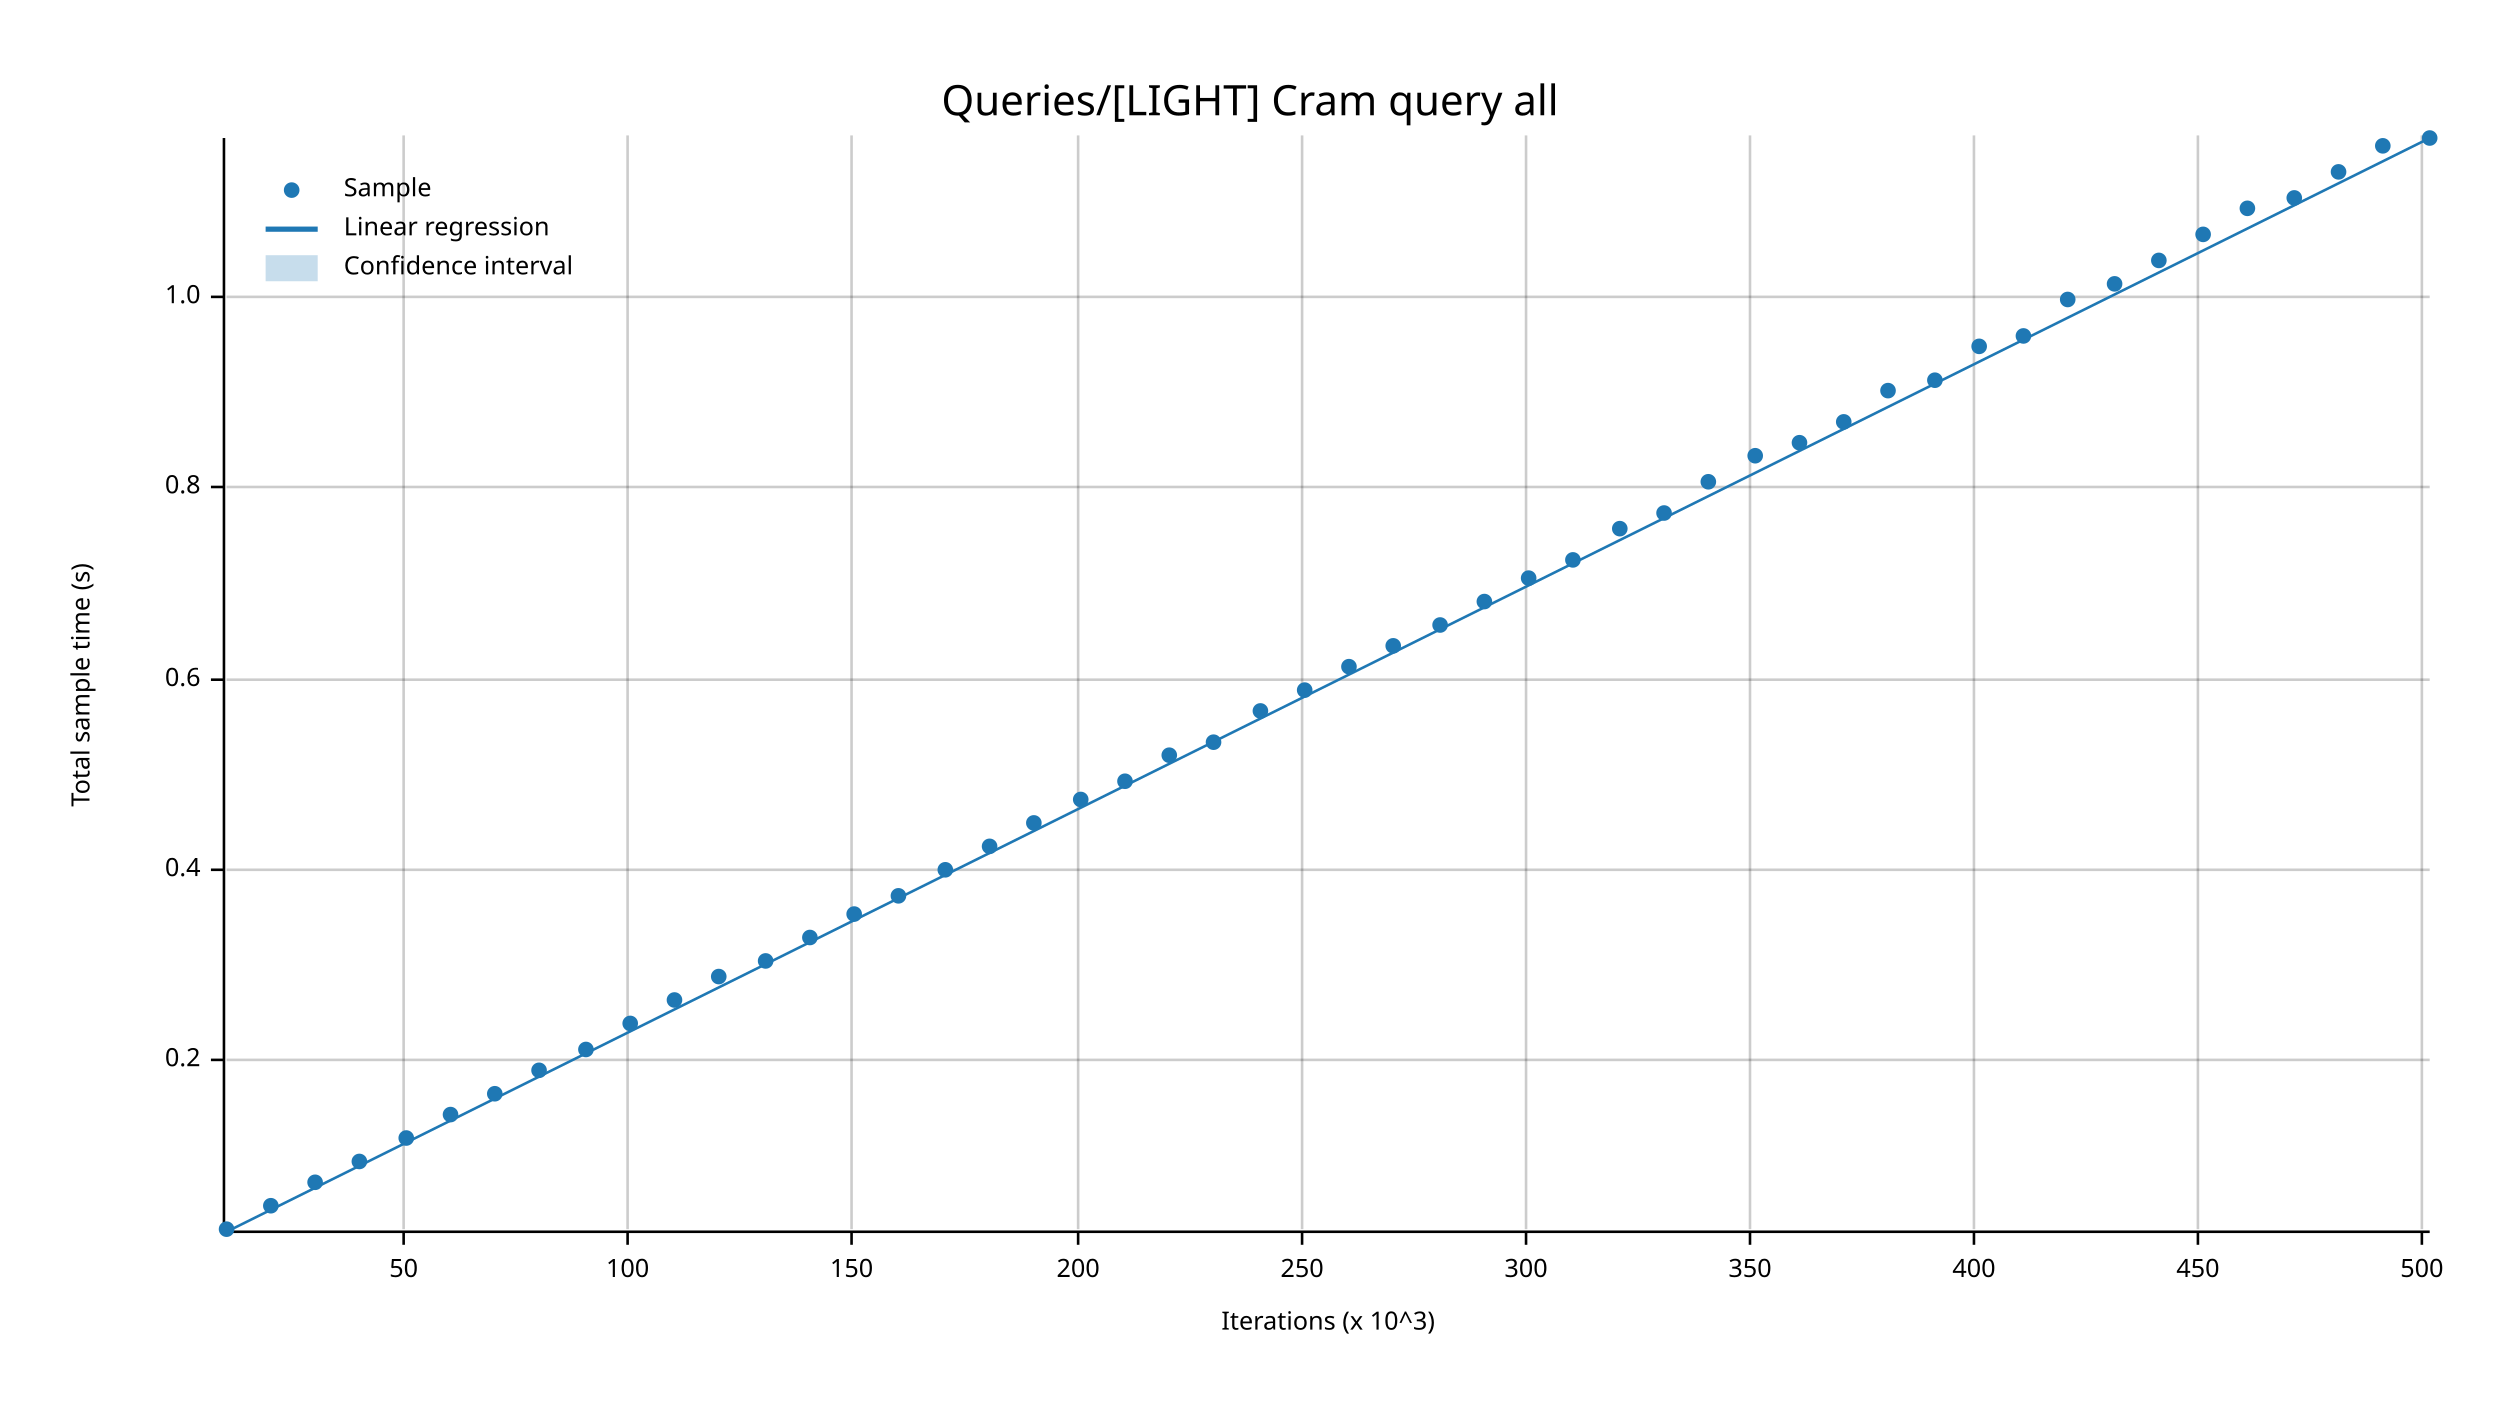
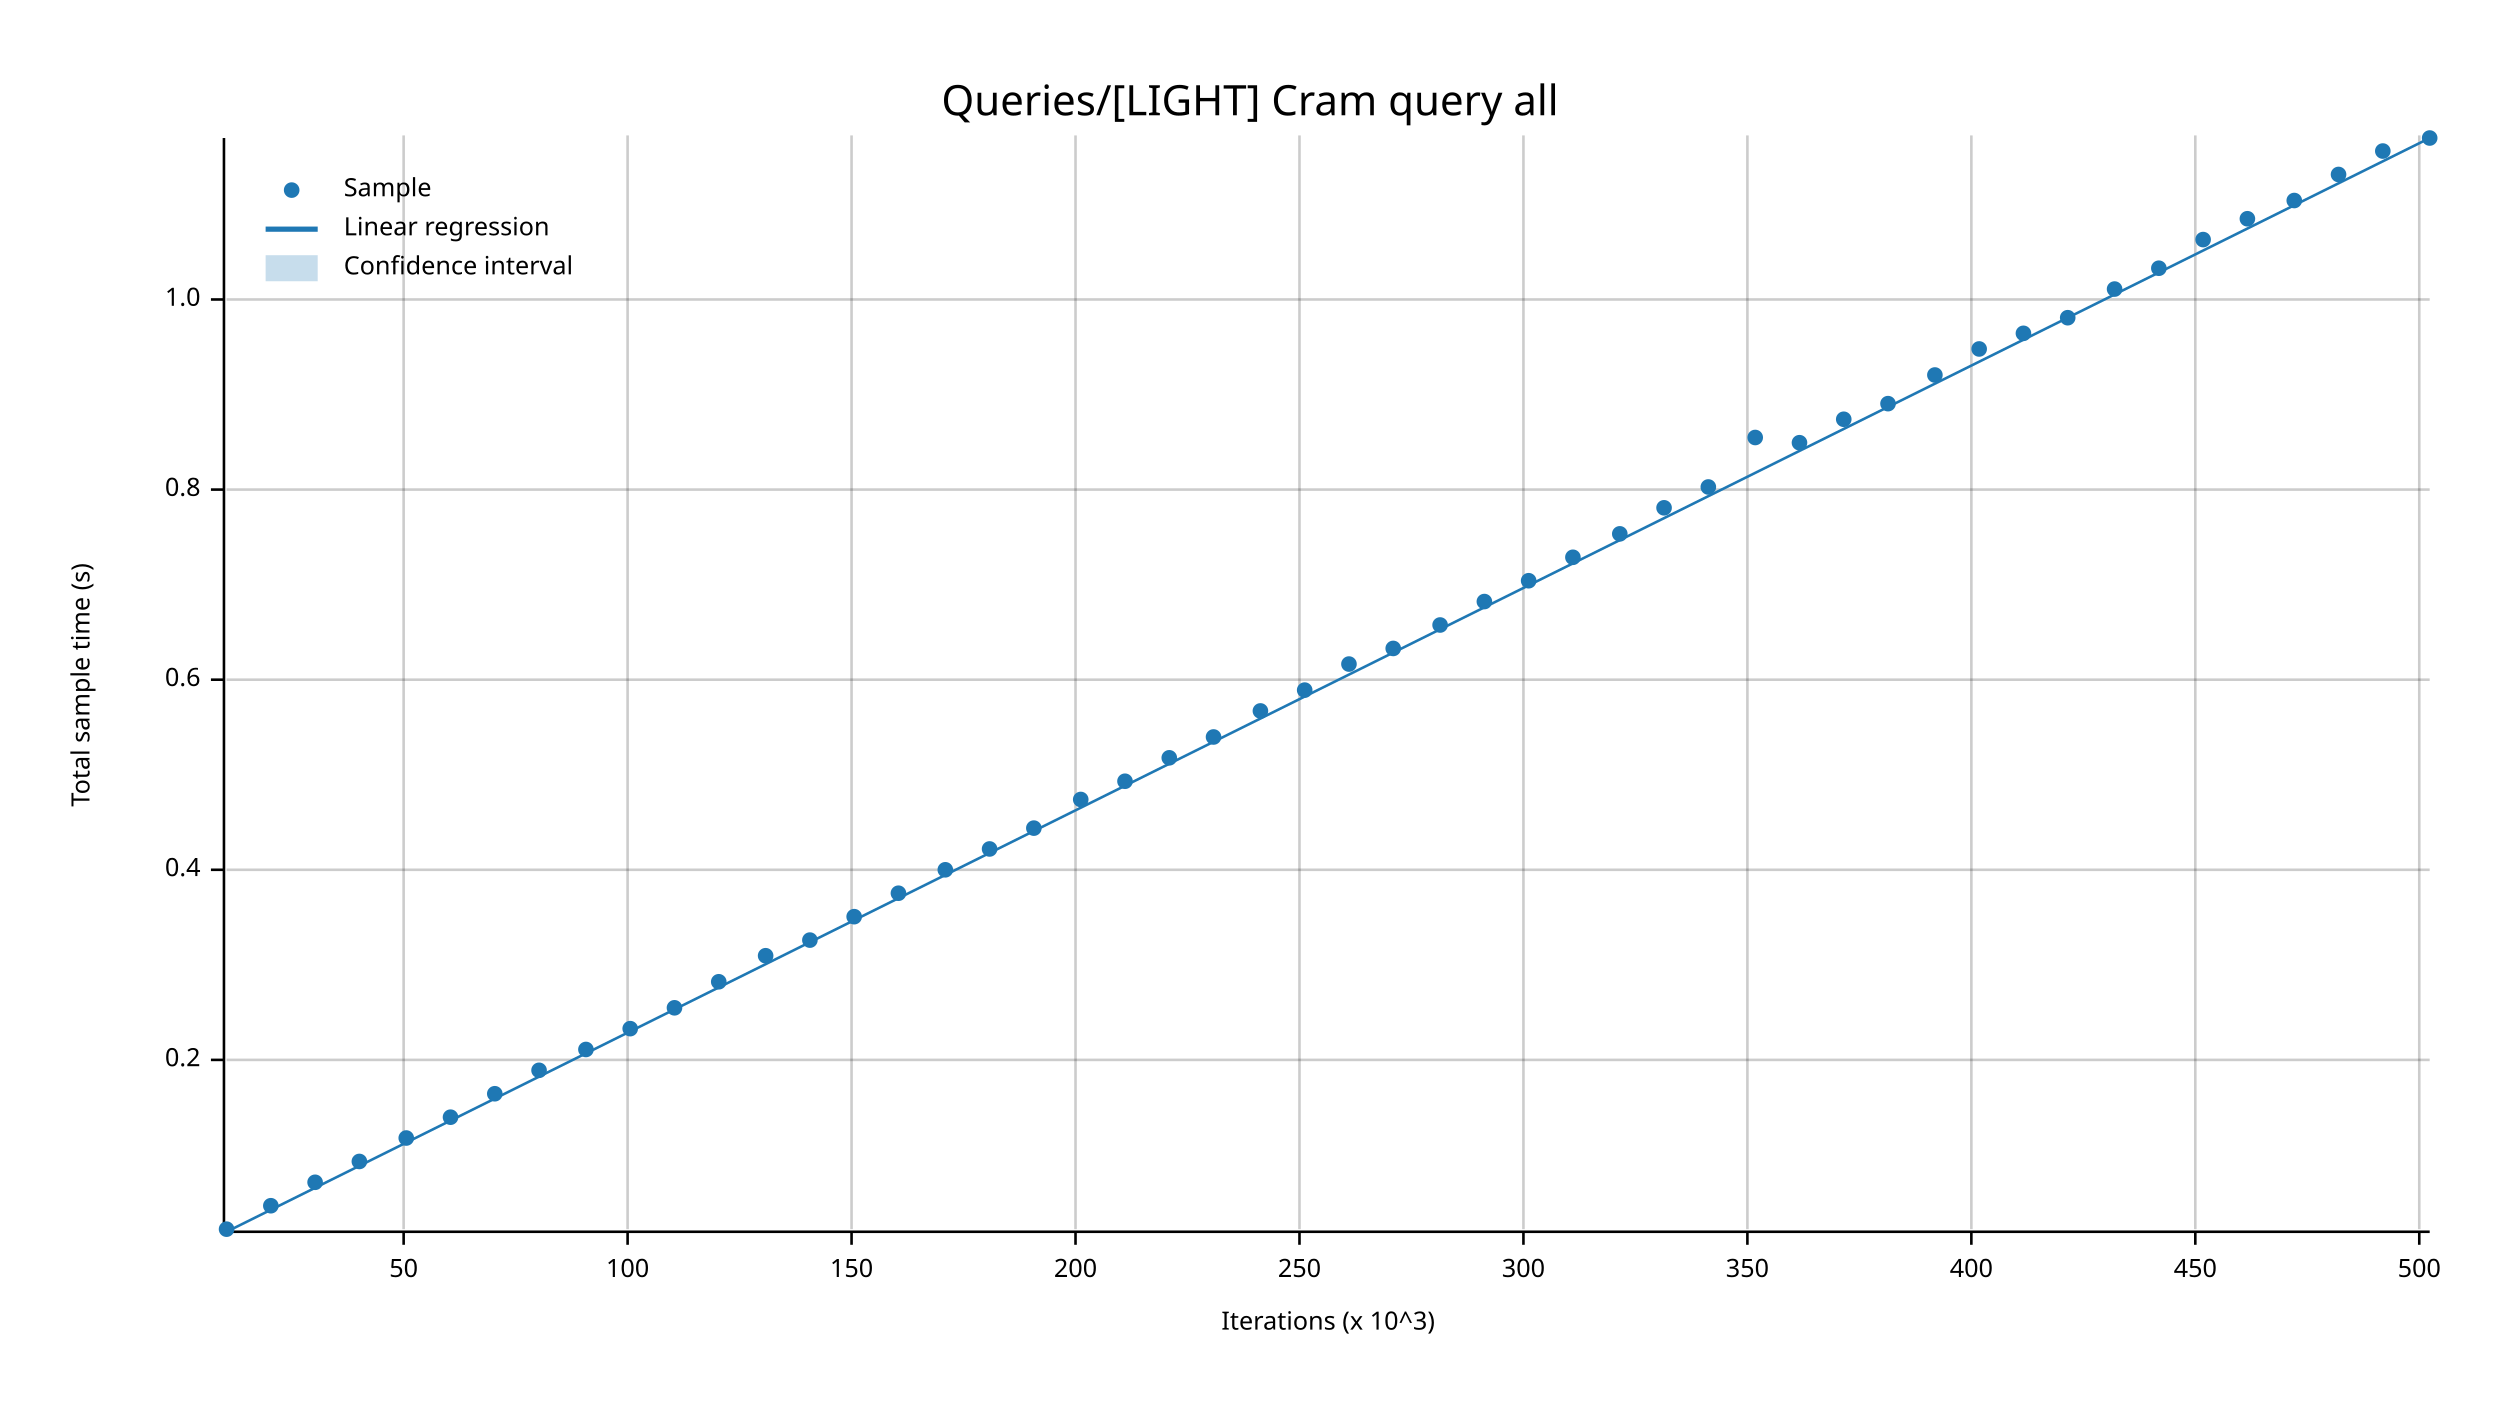
<svg xmlns="http://www.w3.org/2000/svg" width="960" height="540" viewBox="0 0 960 540">
  <text x="480" y="32" dy="0.76em" text-anchor="middle" font-family="sans-serif" font-size="16.129" opacity="1" fill="#000000">
Queries/[LIGHT] Cram query all
</text>
  <text x="27" y="263" dy="0.76em" text-anchor="middle" font-family="sans-serif" font-size="9.677" opacity="1" fill="#000000" transform="rotate(270, 27, 263)">
Total sample time (s)
</text>
  <text x="510" y="513" dy="-0.5ex" text-anchor="middle" font-family="sans-serif" font-size="9.677" opacity="1" fill="#000000">
Iterations (x 10^3)
</text>
  <line opacity="0.2" stroke="#000000" stroke-width="1" x1="155" y1="472" x2="155" y2="52" />
  <line opacity="0.2" stroke="#000000" stroke-width="1" x1="241" y1="472" x2="241" y2="52" />
  <line opacity="0.2" stroke="#000000" stroke-width="1" x1="327" y1="472" x2="327" y2="52" />
-   <line opacity="0.2" stroke="#000000" stroke-width="1" x1="414" y1="472" x2="414" y2="52" />
-   <line opacity="0.2" stroke="#000000" stroke-width="1" x1="500" y1="472" x2="500" y2="52" />
-   <line opacity="0.2" stroke="#000000" stroke-width="1" x1="586" y1="472" x2="586" y2="52" />
-   <line opacity="0.2" stroke="#000000" stroke-width="1" x1="672" y1="472" x2="672" y2="52" />
-   <line opacity="0.2" stroke="#000000" stroke-width="1" x1="758" y1="472" x2="758" y2="52" />
-   <line opacity="0.2" stroke="#000000" stroke-width="1" x1="844" y1="472" x2="844" y2="52" />
-   <line opacity="0.2" stroke="#000000" stroke-width="1" x1="930" y1="472" x2="930" y2="52" />
+   <line opacity="0.2" stroke="#000000" stroke-width="1" x1="413" y1="472" x2="413" y2="52" />
+   <line opacity="0.2" stroke="#000000" stroke-width="1" x1="499" y1="472" x2="499" y2="52" />
+   <line opacity="0.2" stroke="#000000" stroke-width="1" x1="585" y1="472" x2="585" y2="52" />
+   <line opacity="0.2" stroke="#000000" stroke-width="1" x1="671" y1="472" x2="671" y2="52" />
+   <line opacity="0.2" stroke="#000000" stroke-width="1" x1="757" y1="472" x2="757" y2="52" />
+   <line opacity="0.2" stroke="#000000" stroke-width="1" x1="843" y1="472" x2="843" y2="52" />
+   <line opacity="0.2" stroke="#000000" stroke-width="1" x1="929" y1="472" x2="929" y2="52" />
  <line opacity="0.2" stroke="#000000" stroke-width="1" x1="87" y1="407" x2="933" y2="407" />
  <line opacity="0.2" stroke="#000000" stroke-width="1" x1="87" y1="334" x2="933" y2="334" />
  <line opacity="0.2" stroke="#000000" stroke-width="1" x1="87" y1="261" x2="933" y2="261" />
-   <line opacity="0.2" stroke="#000000" stroke-width="1" x1="87" y1="187" x2="933" y2="187" />
-   <line opacity="0.2" stroke="#000000" stroke-width="1" x1="87" y1="114" x2="933" y2="114" />
+   <line opacity="0.2" stroke="#000000" stroke-width="1" x1="87" y1="188" x2="933" y2="188" />
+   <line opacity="0.2" stroke="#000000" stroke-width="1" x1="87" y1="115" x2="933" y2="115" />
  <polyline fill="none" opacity="1" stroke="#000000" stroke-width="1" points="86,53 86,473 " />
  <text x="77" y="407" dy="0.5ex" text-anchor="end" font-family="sans-serif" font-size="9.677" opacity="1" fill="#000000">
0.2
</text>
  <polyline fill="none" opacity="1" stroke="#000000" stroke-width="1" points="81,407 86,407 " />
  <text x="77" y="334" dy="0.5ex" text-anchor="end" font-family="sans-serif" font-size="9.677" opacity="1" fill="#000000">
0.4
</text>
  <polyline fill="none" opacity="1" stroke="#000000" stroke-width="1" points="81,334 86,334 " />
  <text x="77" y="261" dy="0.5ex" text-anchor="end" font-family="sans-serif" font-size="9.677" opacity="1" fill="#000000">
0.6
</text>
  <polyline fill="none" opacity="1" stroke="#000000" stroke-width="1" points="81,261 86,261 " />
-   <text x="77" y="187" dy="0.5ex" text-anchor="end" font-family="sans-serif" font-size="9.677" opacity="1" fill="#000000">
+   <text x="77" y="188" dy="0.5ex" text-anchor="end" font-family="sans-serif" font-size="9.677" opacity="1" fill="#000000">
0.8
</text>
-   <polyline fill="none" opacity="1" stroke="#000000" stroke-width="1" points="81,187 86,187 " />
-   <text x="77" y="114" dy="0.5ex" text-anchor="end" font-family="sans-serif" font-size="9.677" opacity="1" fill="#000000">
+   <polyline fill="none" opacity="1" stroke="#000000" stroke-width="1" points="81,188 86,188 " />
+   <text x="77" y="115" dy="0.5ex" text-anchor="end" font-family="sans-serif" font-size="9.677" opacity="1" fill="#000000">
1.0
</text>
-   <polyline fill="none" opacity="1" stroke="#000000" stroke-width="1" points="81,114 86,114 " />
+   <polyline fill="none" opacity="1" stroke="#000000" stroke-width="1" points="81,115 86,115 " />
  <polyline fill="none" opacity="1" stroke="#000000" stroke-width="1" points="87,473 933,473 " />
  <text x="155" y="483" dy="0.76em" text-anchor="middle" font-family="sans-serif" font-size="9.677" opacity="1" fill="#000000">
50
</text>
  <polyline fill="none" opacity="1" stroke="#000000" stroke-width="1" points="155,473 155,478 " />
  <text x="241" y="483" dy="0.76em" text-anchor="middle" font-family="sans-serif" font-size="9.677" opacity="1" fill="#000000">
100
</text>
  <polyline fill="none" opacity="1" stroke="#000000" stroke-width="1" points="241,473 241,478 " />
  <text x="327" y="483" dy="0.76em" text-anchor="middle" font-family="sans-serif" font-size="9.677" opacity="1" fill="#000000">
150
</text>
  <polyline fill="none" opacity="1" stroke="#000000" stroke-width="1" points="327,473 327,478 " />
-   <text x="414" y="483" dy="0.76em" text-anchor="middle" font-family="sans-serif" font-size="9.677" opacity="1" fill="#000000">
+   <text x="413" y="483" dy="0.76em" text-anchor="middle" font-family="sans-serif" font-size="9.677" opacity="1" fill="#000000">
200
</text>
-   <polyline fill="none" opacity="1" stroke="#000000" stroke-width="1" points="414,473 414,478 " />
-   <text x="500" y="483" dy="0.76em" text-anchor="middle" font-family="sans-serif" font-size="9.677" opacity="1" fill="#000000">
+   <polyline fill="none" opacity="1" stroke="#000000" stroke-width="1" points="413,473 413,478 " />
+   <text x="499" y="483" dy="0.76em" text-anchor="middle" font-family="sans-serif" font-size="9.677" opacity="1" fill="#000000">
250
</text>
-   <polyline fill="none" opacity="1" stroke="#000000" stroke-width="1" points="500,473 500,478 " />
-   <text x="586" y="483" dy="0.76em" text-anchor="middle" font-family="sans-serif" font-size="9.677" opacity="1" fill="#000000">
+   <polyline fill="none" opacity="1" stroke="#000000" stroke-width="1" points="499,473 499,478 " />
+   <text x="585" y="483" dy="0.76em" text-anchor="middle" font-family="sans-serif" font-size="9.677" opacity="1" fill="#000000">
300
</text>
-   <polyline fill="none" opacity="1" stroke="#000000" stroke-width="1" points="586,473 586,478 " />
-   <text x="672" y="483" dy="0.76em" text-anchor="middle" font-family="sans-serif" font-size="9.677" opacity="1" fill="#000000">
+   <polyline fill="none" opacity="1" stroke="#000000" stroke-width="1" points="585,473 585,478 " />
+   <text x="671" y="483" dy="0.76em" text-anchor="middle" font-family="sans-serif" font-size="9.677" opacity="1" fill="#000000">
350
</text>
-   <polyline fill="none" opacity="1" stroke="#000000" stroke-width="1" points="672,473 672,478 " />
-   <text x="758" y="483" dy="0.76em" text-anchor="middle" font-family="sans-serif" font-size="9.677" opacity="1" fill="#000000">
+   <polyline fill="none" opacity="1" stroke="#000000" stroke-width="1" points="671,473 671,478 " />
+   <text x="757" y="483" dy="0.76em" text-anchor="middle" font-family="sans-serif" font-size="9.677" opacity="1" fill="#000000">
400
</text>
-   <polyline fill="none" opacity="1" stroke="#000000" stroke-width="1" points="758,473 758,478 " />
-   <text x="844" y="483" dy="0.76em" text-anchor="middle" font-family="sans-serif" font-size="9.677" opacity="1" fill="#000000">
+   <polyline fill="none" opacity="1" stroke="#000000" stroke-width="1" points="757,473 757,478 " />
+   <text x="843" y="483" dy="0.76em" text-anchor="middle" font-family="sans-serif" font-size="9.677" opacity="1" fill="#000000">
450
</text>
-   <polyline fill="none" opacity="1" stroke="#000000" stroke-width="1" points="844,473 844,478 " />
-   <text x="930" y="483" dy="0.76em" text-anchor="middle" font-family="sans-serif" font-size="9.677" opacity="1" fill="#000000">
+   <polyline fill="none" opacity="1" stroke="#000000" stroke-width="1" points="843,473 843,478 " />
+   <text x="929" y="483" dy="0.76em" text-anchor="middle" font-family="sans-serif" font-size="9.677" opacity="1" fill="#000000">
500
</text>
-   <polyline fill="none" opacity="1" stroke="#000000" stroke-width="1" points="930,473 930,478 " />
+   <polyline fill="none" opacity="1" stroke="#000000" stroke-width="1" points="929,473 929,478 " />
  <circle cx="87" cy="472" r="3" opacity="1" fill="#1F78B4" stroke="none" stroke-width="1" />
  <circle cx="104" cy="463" r="3" opacity="1" fill="#1F78B4" stroke="none" stroke-width="1" />
  <circle cx="121" cy="454" r="3" opacity="1" fill="#1F78B4" stroke="none" stroke-width="1" />
  <circle cx="138" cy="446" r="3" opacity="1" fill="#1F78B4" stroke="none" stroke-width="1" />
  <circle cx="156" cy="437" r="3" opacity="1" fill="#1F78B4" stroke="none" stroke-width="1" />
-   <circle cx="173" cy="428" r="3" opacity="1" fill="#1F78B4" stroke="none" stroke-width="1" />
+   <circle cx="173" cy="429" r="3" opacity="1" fill="#1F78B4" stroke="none" stroke-width="1" />
  <circle cx="190" cy="420" r="3" opacity="1" fill="#1F78B4" stroke="none" stroke-width="1" />
  <circle cx="207" cy="411" r="3" opacity="1" fill="#1F78B4" stroke="none" stroke-width="1" />
  <circle cx="225" cy="403" r="3" opacity="1" fill="#1F78B4" stroke="none" stroke-width="1" />
-   <circle cx="242" cy="393" r="3" opacity="1" fill="#1F78B4" stroke="none" stroke-width="1" />
-   <circle cx="259" cy="384" r="3" opacity="1" fill="#1F78B4" stroke="none" stroke-width="1" />
-   <circle cx="276" cy="375" r="3" opacity="1" fill="#1F78B4" stroke="none" stroke-width="1" />
-   <circle cx="294" cy="369" r="3" opacity="1" fill="#1F78B4" stroke="none" stroke-width="1" />
-   <circle cx="311" cy="360" r="3" opacity="1" fill="#1F78B4" stroke="none" stroke-width="1" />
-   <circle cx="328" cy="351" r="3" opacity="1" fill="#1F78B4" stroke="none" stroke-width="1" />
-   <circle cx="345" cy="344" r="3" opacity="1" fill="#1F78B4" stroke="none" stroke-width="1" />
+   <circle cx="242" cy="395" r="3" opacity="1" fill="#1F78B4" stroke="none" stroke-width="1" />
+   <circle cx="259" cy="387" r="3" opacity="1" fill="#1F78B4" stroke="none" stroke-width="1" />
+   <circle cx="276" cy="377" r="3" opacity="1" fill="#1F78B4" stroke="none" stroke-width="1" />
+   <circle cx="294" cy="367" r="3" opacity="1" fill="#1F78B4" stroke="none" stroke-width="1" />
+   <circle cx="311" cy="361" r="3" opacity="1" fill="#1F78B4" stroke="none" stroke-width="1" />
+   <circle cx="328" cy="352" r="3" opacity="1" fill="#1F78B4" stroke="none" stroke-width="1" />
+   <circle cx="345" cy="343" r="3" opacity="1" fill="#1F78B4" stroke="none" stroke-width="1" />
  <circle cx="363" cy="334" r="3" opacity="1" fill="#1F78B4" stroke="none" stroke-width="1" />
-   <circle cx="380" cy="325" r="3" opacity="1" fill="#1F78B4" stroke="none" stroke-width="1" />
-   <circle cx="397" cy="316" r="3" opacity="1" fill="#1F78B4" stroke="none" stroke-width="1" />
+   <circle cx="380" cy="326" r="3" opacity="1" fill="#1F78B4" stroke="none" stroke-width="1" />
+   <circle cx="397" cy="318" r="3" opacity="1" fill="#1F78B4" stroke="none" stroke-width="1" />
  <circle cx="415" cy="307" r="3" opacity="1" fill="#1F78B4" stroke="none" stroke-width="1" />
  <circle cx="432" cy="300" r="3" opacity="1" fill="#1F78B4" stroke="none" stroke-width="1" />
-   <circle cx="449" cy="290" r="3" opacity="1" fill="#1F78B4" stroke="none" stroke-width="1" />
-   <circle cx="466" cy="285" r="3" opacity="1" fill="#1F78B4" stroke="none" stroke-width="1" />
+   <circle cx="449" cy="291" r="3" opacity="1" fill="#1F78B4" stroke="none" stroke-width="1" />
+   <circle cx="466" cy="283" r="3" opacity="1" fill="#1F78B4" stroke="none" stroke-width="1" />
  <circle cx="484" cy="273" r="3" opacity="1" fill="#1F78B4" stroke="none" stroke-width="1" />
  <circle cx="501" cy="265" r="3" opacity="1" fill="#1F78B4" stroke="none" stroke-width="1" />
-   <circle cx="518" cy="256" r="3" opacity="1" fill="#1F78B4" stroke="none" stroke-width="1" />
-   <circle cx="535" cy="248" r="3" opacity="1" fill="#1F78B4" stroke="none" stroke-width="1" />
+   <circle cx="518" cy="255" r="3" opacity="1" fill="#1F78B4" stroke="none" stroke-width="1" />
+   <circle cx="535" cy="249" r="3" opacity="1" fill="#1F78B4" stroke="none" stroke-width="1" />
  <circle cx="553" cy="240" r="3" opacity="1" fill="#1F78B4" stroke="none" stroke-width="1" />
  <circle cx="570" cy="231" r="3" opacity="1" fill="#1F78B4" stroke="none" stroke-width="1" />
-   <circle cx="587" cy="222" r="3" opacity="1" fill="#1F78B4" stroke="none" stroke-width="1" />
-   <circle cx="604" cy="215" r="3" opacity="1" fill="#1F78B4" stroke="none" stroke-width="1" />
-   <circle cx="622" cy="203" r="3" opacity="1" fill="#1F78B4" stroke="none" stroke-width="1" />
-   <circle cx="639" cy="197" r="3" opacity="1" fill="#1F78B4" stroke="none" stroke-width="1" />
-   <circle cx="656" cy="185" r="3" opacity="1" fill="#1F78B4" stroke="none" stroke-width="1" />
-   <circle cx="674" cy="175" r="3" opacity="1" fill="#1F78B4" stroke="none" stroke-width="1" />
+   <circle cx="587" cy="223" r="3" opacity="1" fill="#1F78B4" stroke="none" stroke-width="1" />
+   <circle cx="604" cy="214" r="3" opacity="1" fill="#1F78B4" stroke="none" stroke-width="1" />
+   <circle cx="622" cy="205" r="3" opacity="1" fill="#1F78B4" stroke="none" stroke-width="1" />
+   <circle cx="639" cy="195" r="3" opacity="1" fill="#1F78B4" stroke="none" stroke-width="1" />
+   <circle cx="656" cy="187" r="3" opacity="1" fill="#1F78B4" stroke="none" stroke-width="1" />
+   <circle cx="674" cy="168" r="3" opacity="1" fill="#1F78B4" stroke="none" stroke-width="1" />
  <circle cx="691" cy="170" r="3" opacity="1" fill="#1F78B4" stroke="none" stroke-width="1" />
-   <circle cx="708" cy="162" r="3" opacity="1" fill="#1F78B4" stroke="none" stroke-width="1" />
-   <circle cx="725" cy="150" r="3" opacity="1" fill="#1F78B4" stroke="none" stroke-width="1" />
-   <circle cx="743" cy="146" r="3" opacity="1" fill="#1F78B4" stroke="none" stroke-width="1" />
-   <circle cx="760" cy="133" r="3" opacity="1" fill="#1F78B4" stroke="none" stroke-width="1" />
-   <circle cx="777" cy="129" r="3" opacity="1" fill="#1F78B4" stroke="none" stroke-width="1" />
-   <circle cx="794" cy="115" r="3" opacity="1" fill="#1F78B4" stroke="none" stroke-width="1" />
-   <circle cx="812" cy="109" r="3" opacity="1" fill="#1F78B4" stroke="none" stroke-width="1" />
-   <circle cx="829" cy="100" r="3" opacity="1" fill="#1F78B4" stroke="none" stroke-width="1" />
-   <circle cx="846" cy="90" r="3" opacity="1" fill="#1F78B4" stroke="none" stroke-width="1" />
-   <circle cx="863" cy="80" r="3" opacity="1" fill="#1F78B4" stroke="none" stroke-width="1" />
-   <circle cx="881" cy="76" r="3" opacity="1" fill="#1F78B4" stroke="none" stroke-width="1" />
-   <circle cx="898" cy="66" r="3" opacity="1" fill="#1F78B4" stroke="none" stroke-width="1" />
-   <circle cx="915" cy="56" r="3" opacity="1" fill="#1F78B4" stroke="none" stroke-width="1" />
+   <circle cx="708" cy="161" r="3" opacity="1" fill="#1F78B4" stroke="none" stroke-width="1" />
+   <circle cx="725" cy="155" r="3" opacity="1" fill="#1F78B4" stroke="none" stroke-width="1" />
+   <circle cx="743" cy="144" r="3" opacity="1" fill="#1F78B4" stroke="none" stroke-width="1" />
+   <circle cx="760" cy="134" r="3" opacity="1" fill="#1F78B4" stroke="none" stroke-width="1" />
+   <circle cx="777" cy="128" r="3" opacity="1" fill="#1F78B4" stroke="none" stroke-width="1" />
+   <circle cx="794" cy="122" r="3" opacity="1" fill="#1F78B4" stroke="none" stroke-width="1" />
+   <circle cx="812" cy="111" r="3" opacity="1" fill="#1F78B4" stroke="none" stroke-width="1" />
+   <circle cx="829" cy="103" r="3" opacity="1" fill="#1F78B4" stroke="none" stroke-width="1" />
+   <circle cx="846" cy="92" r="3" opacity="1" fill="#1F78B4" stroke="none" stroke-width="1" />
+   <circle cx="863" cy="84" r="3" opacity="1" fill="#1F78B4" stroke="none" stroke-width="1" />
+   <circle cx="881" cy="77" r="3" opacity="1" fill="#1F78B4" stroke="none" stroke-width="1" />
+   <circle cx="898" cy="67" r="3" opacity="1" fill="#1F78B4" stroke="none" stroke-width="1" />
+   <circle cx="915" cy="58" r="3" opacity="1" fill="#1F78B4" stroke="none" stroke-width="1" />
  <circle cx="933" cy="53" r="3" opacity="1" fill="#1F78B4" stroke="none" stroke-width="1" />
  <polyline fill="none" opacity="1" stroke="#1F78B4" stroke-width="1" points="87,473 933,53 " />
  <polygon opacity="0.25" fill="#1F78B4" points="87,473 933,53 933,53 " />
  <text x="132" y="68" dy="0.76em" text-anchor="start" font-family="sans-serif" font-size="9.677" opacity="1" fill="#000000">
Sample
</text>
  <text x="132" y="83" dy="0.76em" text-anchor="start" font-family="sans-serif" font-size="9.677" opacity="1" fill="#000000">
Linear regression
</text>
  <text x="132" y="98" dy="0.76em" text-anchor="start" font-family="sans-serif" font-size="9.677" opacity="1" fill="#000000">
Confidence interval
</text>
  <circle cx="112" cy="73" r="3" opacity="1" fill="#1F78B4" stroke="none" stroke-width="1" />
  <polyline fill="none" opacity="1" stroke="#1F78B4" stroke-width="2" points="102,88 122,88 " />
  <rect x="102" y="98" width="20" height="10" opacity="0.25" fill="#1F78B4" stroke="none" />
</svg>
